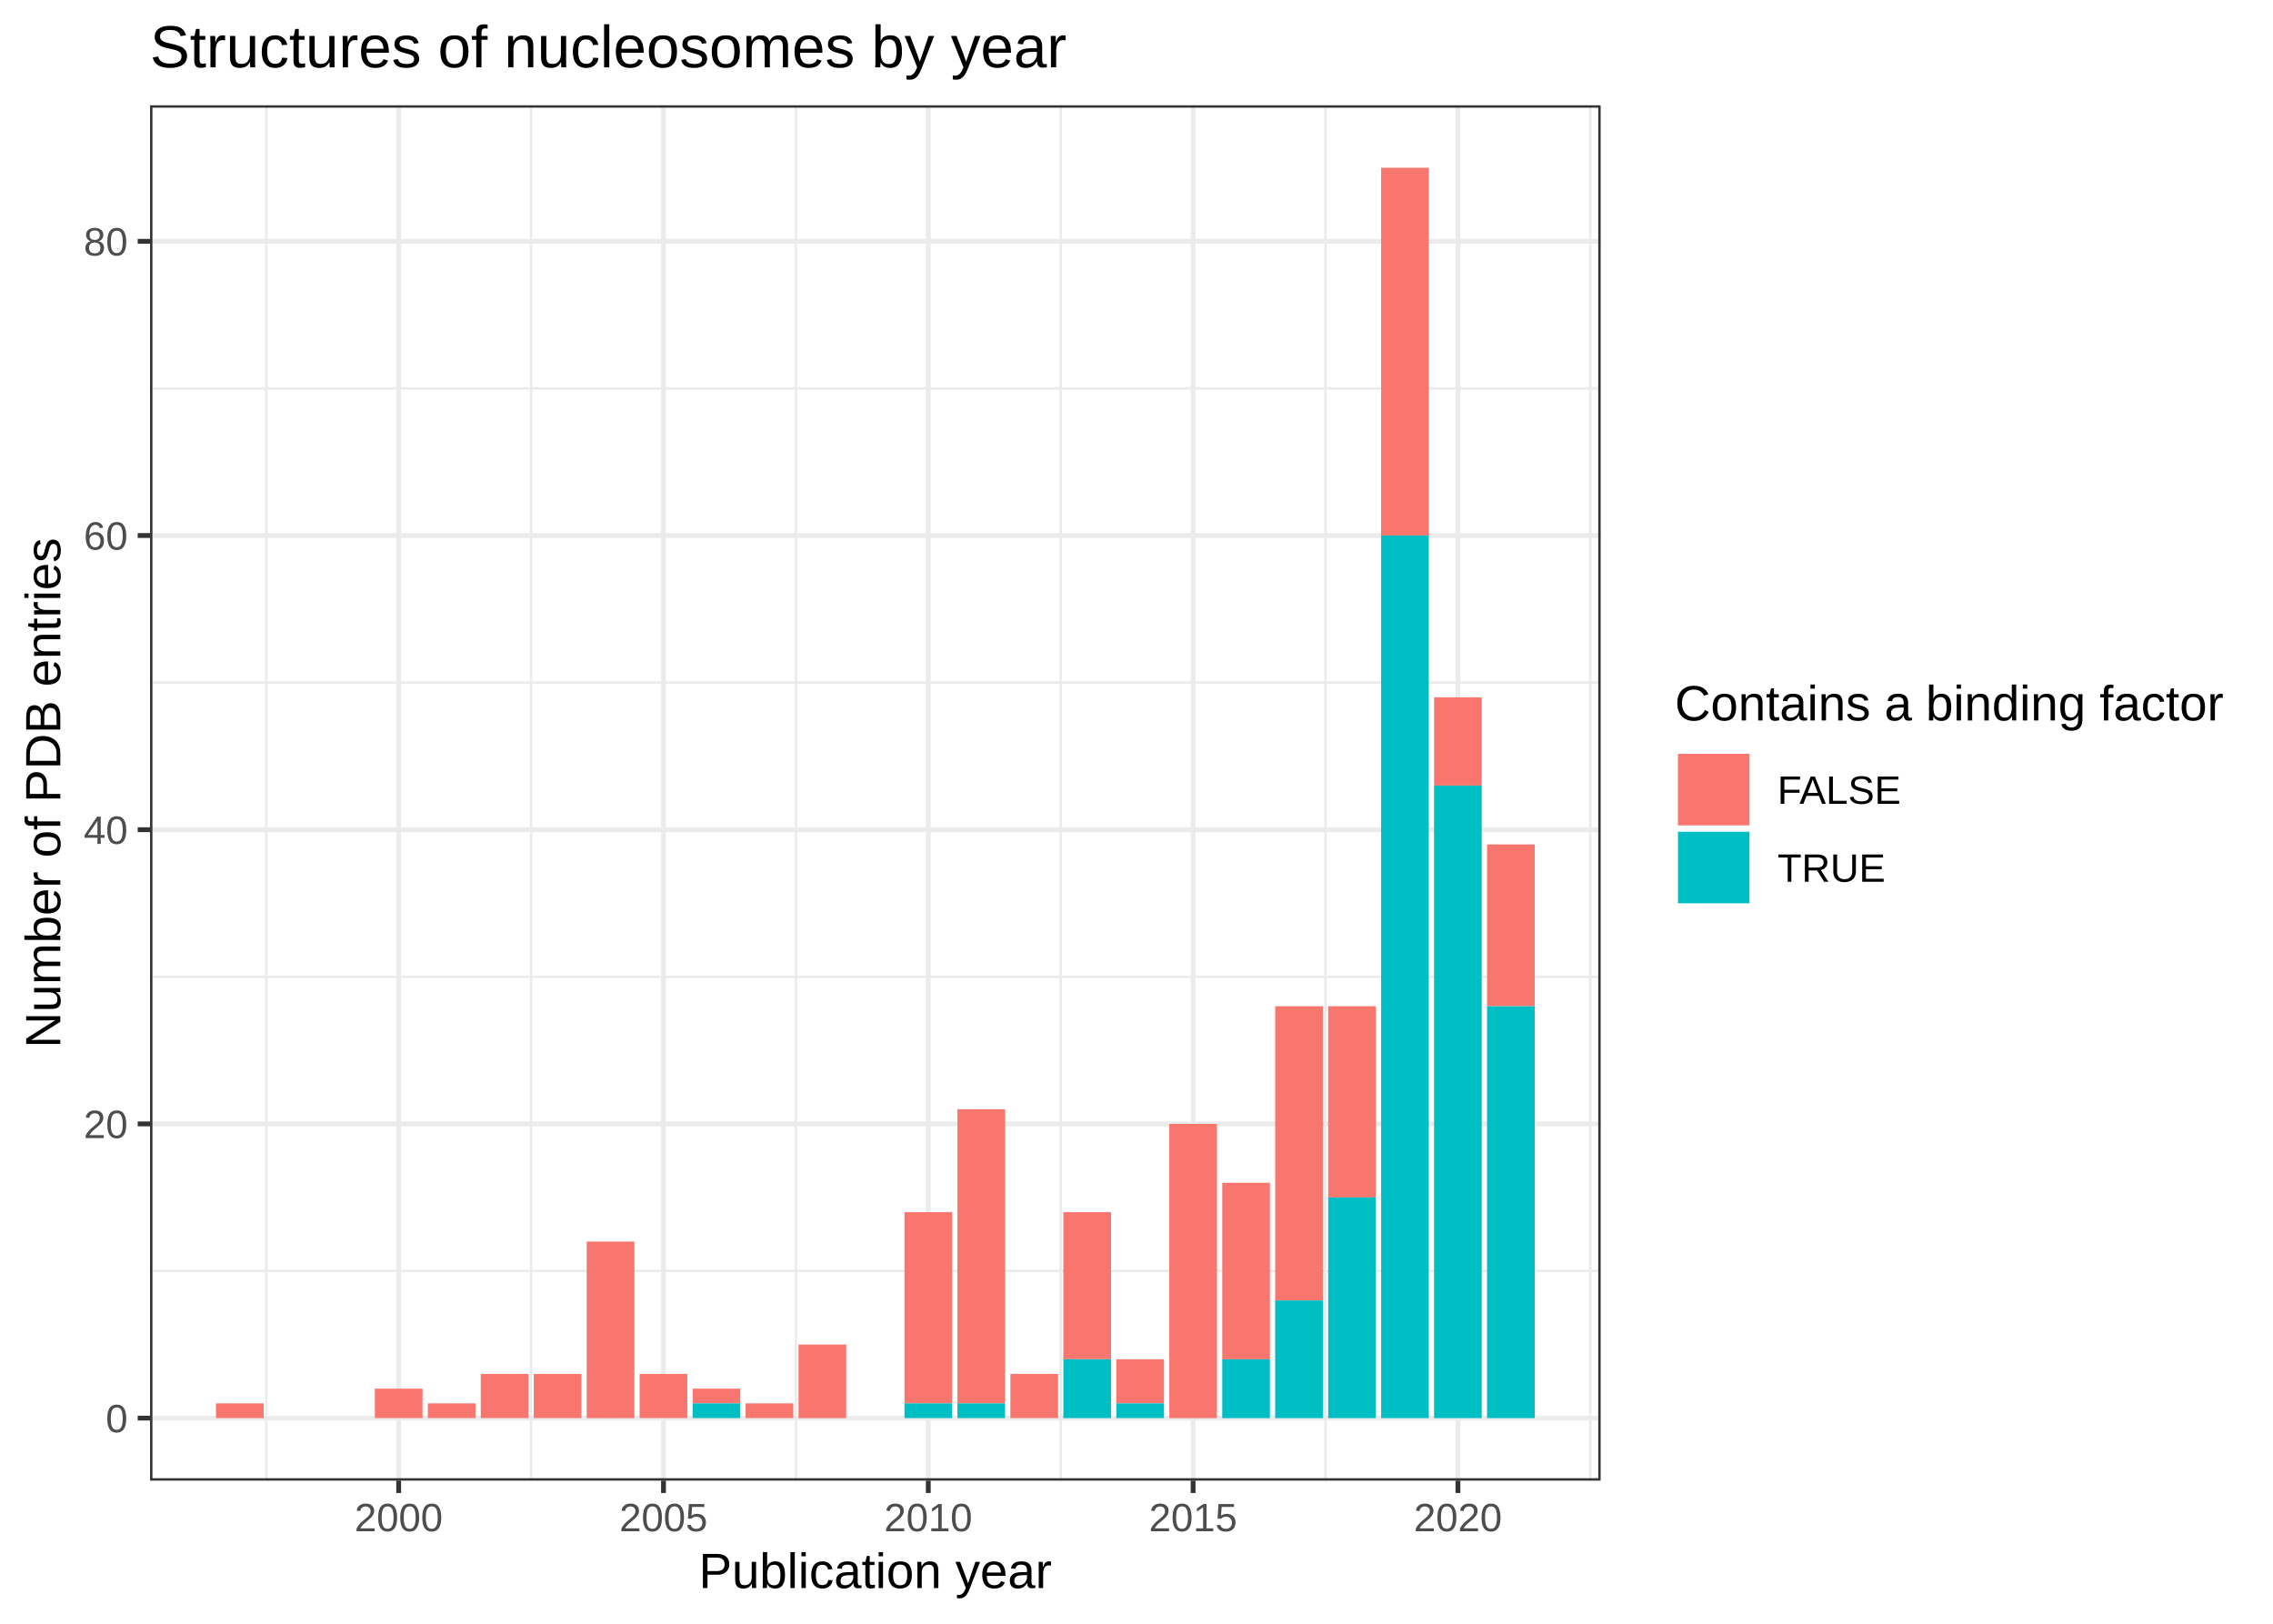
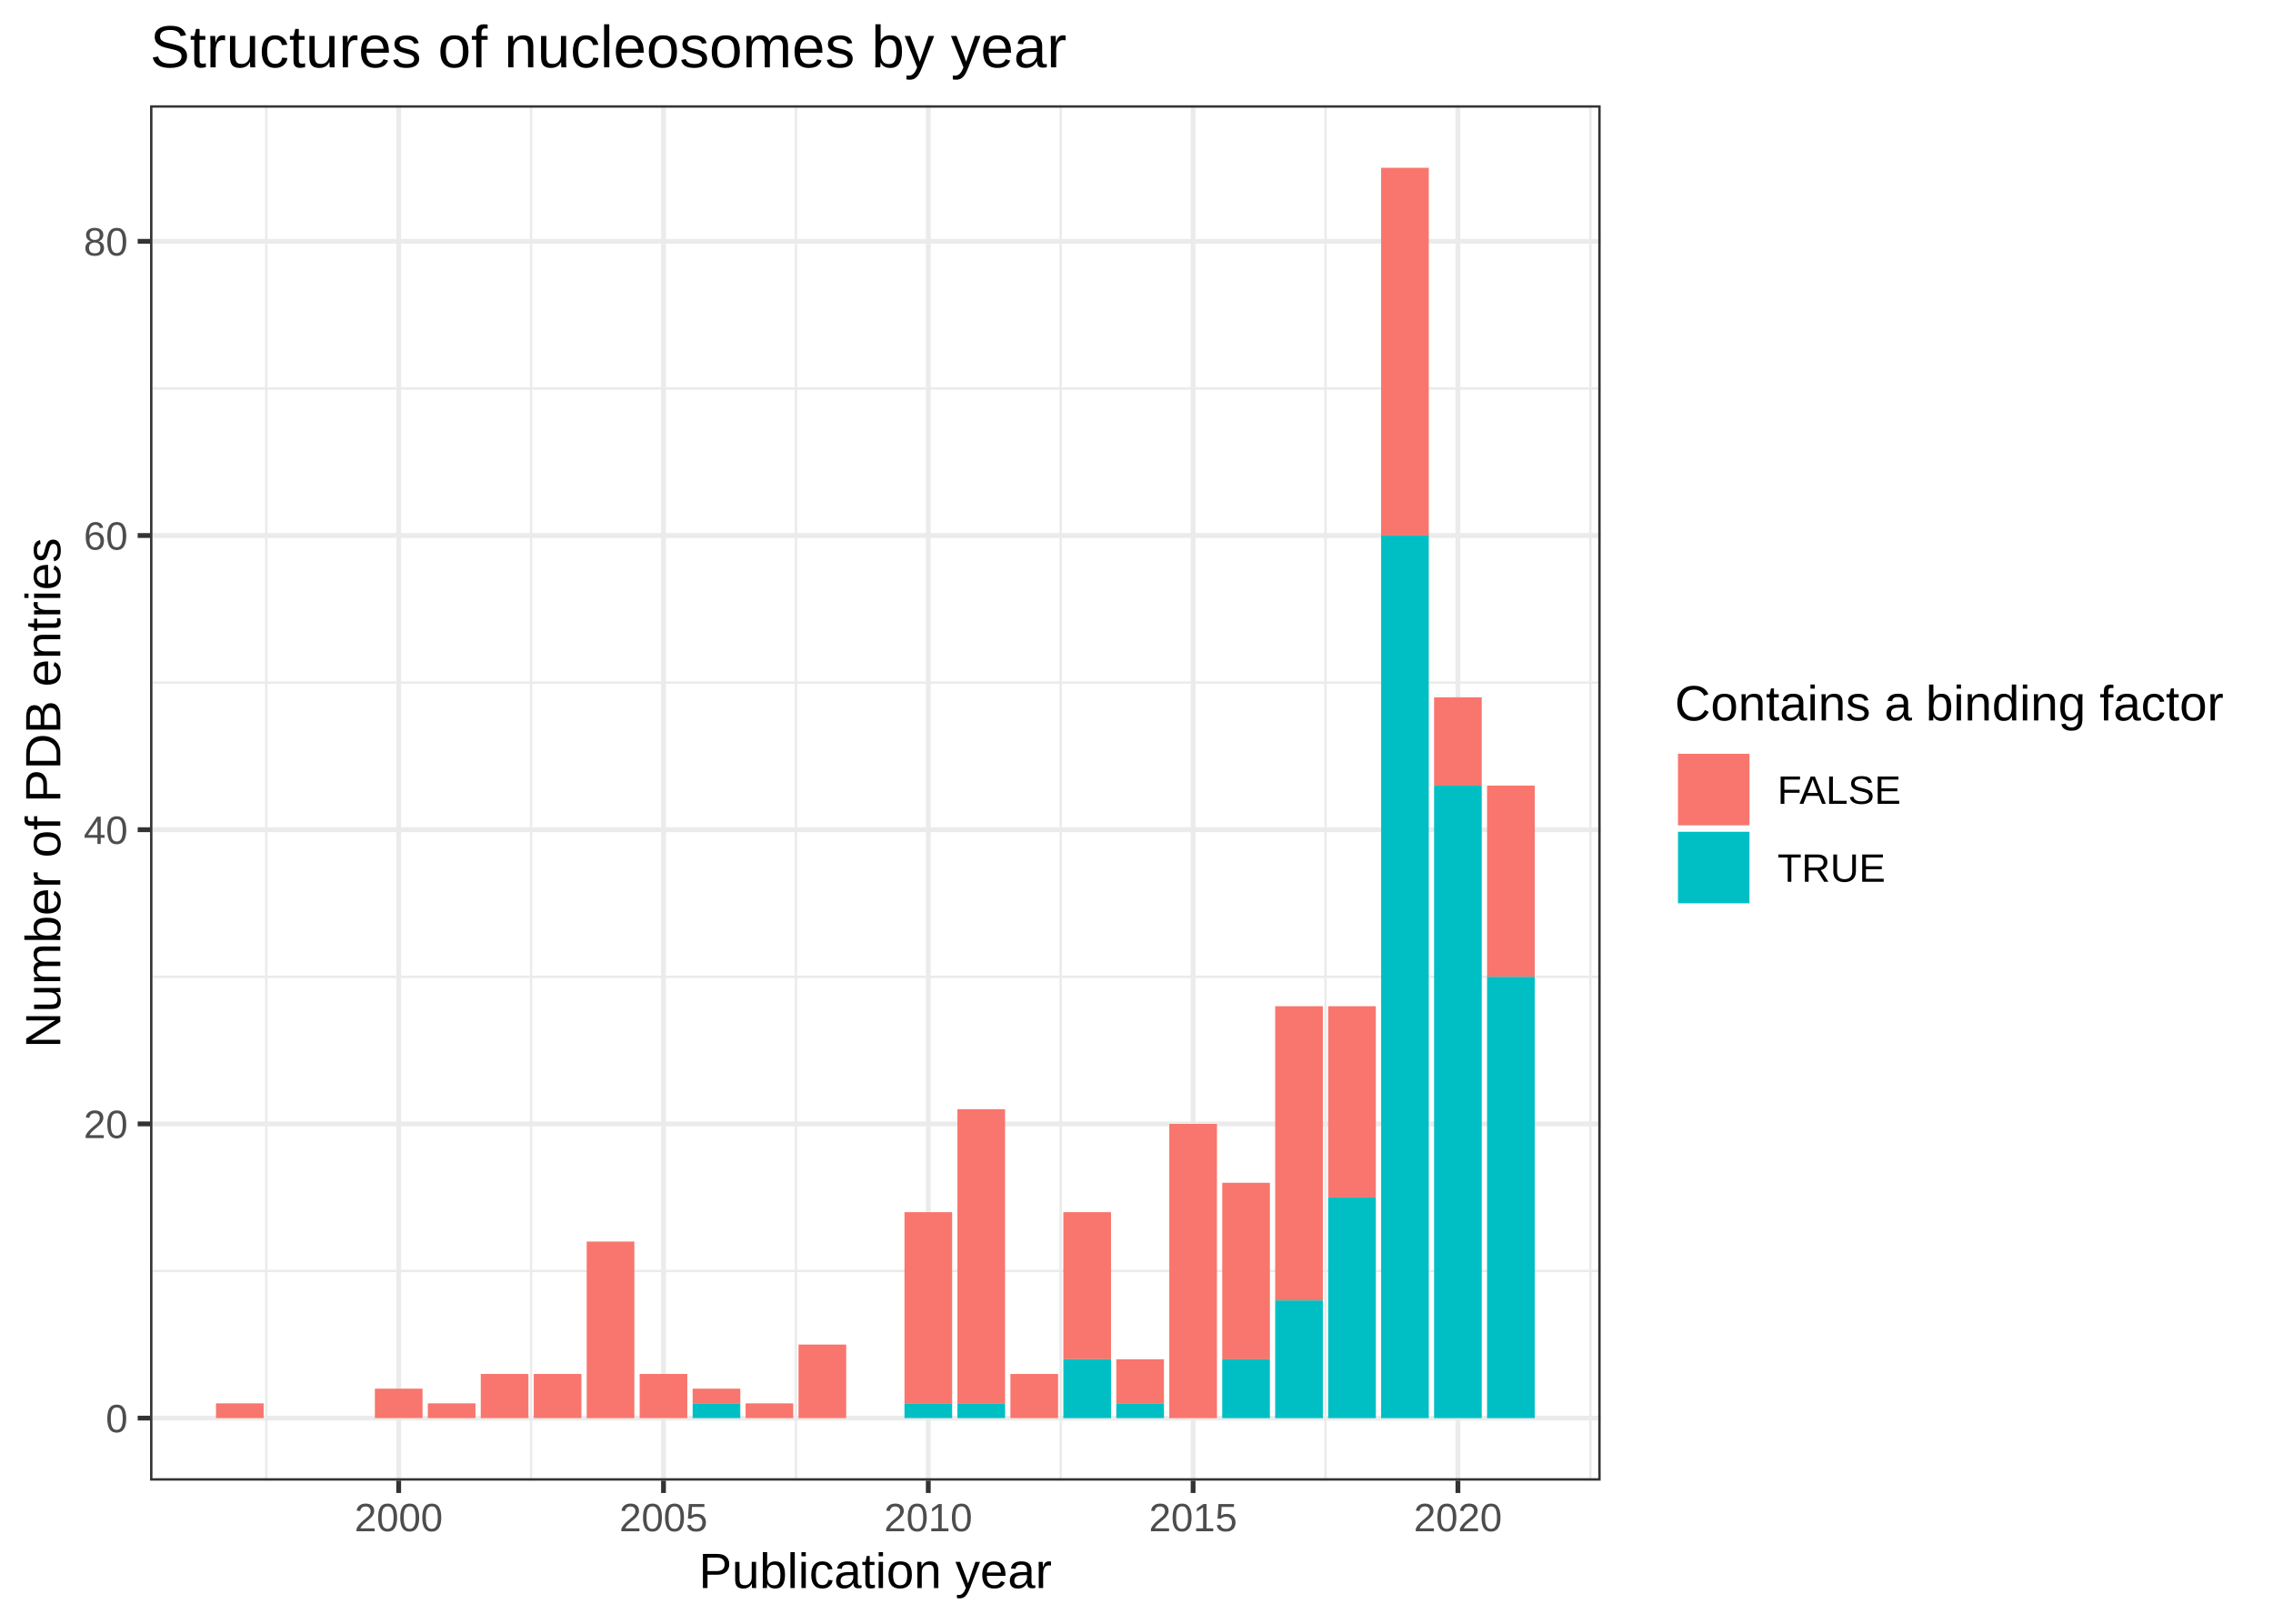
<svg xmlns="http://www.w3.org/2000/svg" class="svglite" width="504.00pt" height="360.00pt" viewBox="0 0 504.00 360.00">
  <defs>
    <style type="text/css">
    .svglite line, .svglite polyline, .svglite polygon, .svglite path, .svglite rect, .svglite circle {
      fill: none;
      stroke: #000000;
      stroke-linecap: round;
      stroke-linejoin: round;
      stroke-miterlimit: 10.00;
    }
  </style>
  </defs>
  <rect width="100%" height="100%" style="stroke: none; fill: #FFFFFF;" />
  <defs>
    <clipPath id="cpMC4wMHw1MDQuMDB8MC4wMHwzNjAuMDA=">
      <rect x="0.00" y="0.00" width="504.00" height="360.00" />
    </clipPath>
  </defs>
  <g clip-path="url(#cpMC4wMHw1MDQuMDB8MC4wMHwzNjAuMDA=)">
    <rect x="0" y="0.00" width="504.00" height="360.00" style="stroke-width: 1.07; stroke: #FFFFFF; fill: #FFFFFF;" />
  </g>
  <defs>
    <clipPath id="cpMzMuMjd8MzU0LjkyfDIzLjM0fDMyOC4yNw==">
      <rect x="33.27" y="23.34" width="321.65" height="304.93" />
    </clipPath>
  </defs>
  <g clip-path="url(#cpMzMuMjd8MzU0LjkyfDIzLjM0fDMyOC4yNw==)">
    <rect x="33.27" y="23.34" width="321.65" height="304.93" style="stroke-width: 1.07; stroke: none; fill: #FFFFFF;" />
    <polyline points="33.27,281.79 354.92,281.79 " style="stroke-width: 0.53; stroke: #EBEBEB; stroke-linecap: butt;" />
    <polyline points="33.27,216.57 354.92,216.57 " style="stroke-width: 0.53; stroke: #EBEBEB; stroke-linecap: butt;" />
    <polyline points="33.27,151.34 354.92,151.34 " style="stroke-width: 0.53; stroke: #EBEBEB; stroke-linecap: butt;" />
    <polyline points="33.27,86.12 354.92,86.12 " style="stroke-width: 0.53; stroke: #EBEBEB; stroke-linecap: butt;" />
    <polyline points="59.04,328.27 59.04,23.34 " style="stroke-width: 0.53; stroke: #EBEBEB; stroke-linecap: butt;" />
    <polyline points="117.76,328.27 117.76,23.34 " style="stroke-width: 0.53; stroke: #EBEBEB; stroke-linecap: butt;" />
    <polyline points="176.48,328.27 176.48,23.34 " style="stroke-width: 0.53; stroke: #EBEBEB; stroke-linecap: butt;" />
    <polyline points="235.19,328.27 235.19,23.34 " style="stroke-width: 0.53; stroke: #EBEBEB; stroke-linecap: butt;" />
    <polyline points="293.91,328.27 293.91,23.34 " style="stroke-width: 0.53; stroke: #EBEBEB; stroke-linecap: butt;" />
    <polyline points="352.63,328.27 352.63,23.34 " style="stroke-width: 0.53; stroke: #EBEBEB; stroke-linecap: butt;" />
    <polyline points="33.27,314.41 354.92,314.41 " style="stroke-width: 1.07; stroke: #EBEBEB; stroke-linecap: butt;" />
    <polyline points="33.27,249.18 354.92,249.18 " style="stroke-width: 1.07; stroke: #EBEBEB; stroke-linecap: butt;" />
    <polyline points="33.27,183.95 354.92,183.95 " style="stroke-width: 1.07; stroke: #EBEBEB; stroke-linecap: butt;" />
    <polyline points="33.27,118.73 354.92,118.73 " style="stroke-width: 1.07; stroke: #EBEBEB; stroke-linecap: butt;" />
    <polyline points="33.27,53.50 354.92,53.50 " style="stroke-width: 1.07; stroke: #EBEBEB; stroke-linecap: butt;" />
    <polyline points="88.40,328.27 88.40,23.34 " style="stroke-width: 1.07; stroke: #EBEBEB; stroke-linecap: butt;" />
    <polyline points="147.12,328.27 147.12,23.34 " style="stroke-width: 1.07; stroke: #EBEBEB; stroke-linecap: butt;" />
    <polyline points="205.83,328.27 205.83,23.34 " style="stroke-width: 1.07; stroke: #EBEBEB; stroke-linecap: butt;" />
    <polyline points="264.55,328.27 264.55,23.34 " style="stroke-width: 1.07; stroke: #EBEBEB; stroke-linecap: butt;" />
    <polyline points="323.27,328.27 323.27,23.34 " style="stroke-width: 1.07; stroke: #EBEBEB; stroke-linecap: butt;" />
    <rect x="47.89" y="311.14" width="10.57" height="3.26" style="stroke-width: 1.07; stroke: none; stroke-linecap: square; stroke-linejoin: miter; fill: #F8766D;" />
    <rect x="83.12" y="307.88" width="10.57" height="6.52" style="stroke-width: 1.07; stroke: none; stroke-linecap: square; stroke-linejoin: miter; fill: #F8766D;" />
    <rect x="94.86" y="311.14" width="10.57" height="3.26" style="stroke-width: 1.07; stroke: none; stroke-linecap: square; stroke-linejoin: miter; fill: #F8766D;" />
    <rect x="106.60" y="304.62" width="10.57" height="9.78" style="stroke-width: 1.07; stroke: none; stroke-linecap: square; stroke-linejoin: miter; fill: #F8766D;" />
    <rect x="118.35" y="304.62" width="10.57" height="9.78" style="stroke-width: 1.07; stroke: none; stroke-linecap: square; stroke-linejoin: miter; fill: #F8766D;" />
    <rect x="130.09" y="275.27" width="10.57" height="39.14" style="stroke-width: 1.07; stroke: none; stroke-linecap: square; stroke-linejoin: miter; fill: #F8766D;" />
    <rect x="141.83" y="304.62" width="10.57" height="9.78" style="stroke-width: 1.07; stroke: none; stroke-linecap: square; stroke-linejoin: miter; fill: #F8766D;" />
    <rect x="153.58" y="307.88" width="10.57" height="3.26" style="stroke-width: 1.07; stroke: none; stroke-linecap: square; stroke-linejoin: miter; fill: #F8766D;" />
    <rect x="165.32" y="311.14" width="10.57" height="3.26" style="stroke-width: 1.07; stroke: none; stroke-linecap: square; stroke-linejoin: miter; fill: #F8766D;" />
    <rect x="177.06" y="298.10" width="10.57" height="16.31" style="stroke-width: 1.07; stroke: none; stroke-linecap: square; stroke-linejoin: miter; fill: #F8766D;" />
    <rect x="200.55" y="268.75" width="10.57" height="42.40" style="stroke-width: 1.07; stroke: none; stroke-linecap: square; stroke-linejoin: miter; fill: #F8766D;" />
    <rect x="212.29" y="245.92" width="10.57" height="65.23" style="stroke-width: 1.07; stroke: none; stroke-linecap: square; stroke-linejoin: miter; fill: #F8766D;" />
    <rect x="224.04" y="304.62" width="10.57" height="9.78" style="stroke-width: 1.07; stroke: none; stroke-linecap: square; stroke-linejoin: miter; fill: #F8766D;" />
    <rect x="235.78" y="268.75" width="10.57" height="32.61" style="stroke-width: 1.07; stroke: none; stroke-linecap: square; stroke-linejoin: miter; fill: #F8766D;" />
    <rect x="247.52" y="301.36" width="10.57" height="9.78" style="stroke-width: 1.07; stroke: none; stroke-linecap: square; stroke-linejoin: miter; fill: #F8766D;" />
    <rect x="259.27" y="249.18" width="10.57" height="65.23" style="stroke-width: 1.07; stroke: none; stroke-linecap: square; stroke-linejoin: miter; fill: #F8766D;" />
    <rect x="271.01" y="262.23" width="10.57" height="39.14" style="stroke-width: 1.07; stroke: none; stroke-linecap: square; stroke-linejoin: miter; fill: #F8766D;" />
    <rect x="282.75" y="223.09" width="10.57" height="65.23" style="stroke-width: 1.07; stroke: none; stroke-linecap: square; stroke-linejoin: miter; fill: #F8766D;" />
    <rect x="294.50" y="223.09" width="10.57" height="42.40" style="stroke-width: 1.07; stroke: none; stroke-linecap: square; stroke-linejoin: miter; fill: #F8766D;" />
    <rect x="306.24" y="37.20" width="10.57" height="81.53" style="stroke-width: 1.07; stroke: none; stroke-linecap: square; stroke-linejoin: miter; fill: #F8766D;" />
    <rect x="317.98" y="154.60" width="10.57" height="19.57" style="stroke-width: 1.07; stroke: none; stroke-linecap: square; stroke-linejoin: miter; fill: #F8766D;" />
-     <rect x="329.73" y="187.22" width="10.57" height="35.87" style="stroke-width: 1.07; stroke: none; stroke-linecap: square; stroke-linejoin: miter; fill: #F8766D;" />
+     <rect x="329.73" y="174.17" width="10.57" height="42.40" style="stroke-width: 1.07; stroke: none; stroke-linecap: square; stroke-linejoin: miter; fill: #F8766D;" />
    <rect x="153.58" y="311.14" width="10.57" height="3.26" style="stroke-width: 1.07; stroke: none; stroke-linecap: square; stroke-linejoin: miter; fill: #00BFC4;" />
    <rect x="200.55" y="311.14" width="10.57" height="3.26" style="stroke-width: 1.07; stroke: none; stroke-linecap: square; stroke-linejoin: miter; fill: #00BFC4;" />
    <rect x="212.29" y="311.14" width="10.57" height="3.26" style="stroke-width: 1.07; stroke: none; stroke-linecap: square; stroke-linejoin: miter; fill: #00BFC4;" />
    <rect x="235.78" y="301.36" width="10.57" height="13.05" style="stroke-width: 1.07; stroke: none; stroke-linecap: square; stroke-linejoin: miter; fill: #00BFC4;" />
    <rect x="247.52" y="311.14" width="10.57" height="3.26" style="stroke-width: 1.07; stroke: none; stroke-linecap: square; stroke-linejoin: miter; fill: #00BFC4;" />
    <rect x="271.01" y="301.36" width="10.57" height="13.05" style="stroke-width: 1.07; stroke: none; stroke-linecap: square; stroke-linejoin: miter; fill: #00BFC4;" />
    <rect x="282.75" y="288.32" width="10.57" height="26.09" style="stroke-width: 1.07; stroke: none; stroke-linecap: square; stroke-linejoin: miter; fill: #00BFC4;" />
    <rect x="294.50" y="265.49" width="10.57" height="48.92" style="stroke-width: 1.07; stroke: none; stroke-linecap: square; stroke-linejoin: miter; fill: #00BFC4;" />
    <rect x="306.24" y="118.73" width="10.57" height="195.68" style="stroke-width: 1.07; stroke: none; stroke-linecap: square; stroke-linejoin: miter; fill: #00BFC4;" />
    <rect x="317.98" y="174.17" width="10.57" height="140.24" style="stroke-width: 1.07; stroke: none; stroke-linecap: square; stroke-linejoin: miter; fill: #00BFC4;" />
-     <rect x="329.73" y="223.09" width="10.57" height="91.32" style="stroke-width: 1.07; stroke: none; stroke-linecap: square; stroke-linejoin: miter; fill: #00BFC4;" />
+     <rect x="329.73" y="216.57" width="10.57" height="97.84" style="stroke-width: 1.07; stroke: none; stroke-linecap: square; stroke-linejoin: miter; fill: #00BFC4;" />
    <rect x="33.27" y="23.34" width="321.65" height="304.93" style="stroke-width: 1.07; stroke: #333333;" />
  </g>
  <g clip-path="url(#cpMC4wMHw1MDQuMDB8MC4wMHwzNjAuMDA=)">
    <text x="28.34" y="317.56" text-anchor="end" style="font-size: 8.80px; fill: #4D4D4D; font-family: Arial;" textLength="4.90px" lengthAdjust="spacingAndGlyphs">0</text>
    <text x="28.34" y="252.33" text-anchor="end" style="font-size: 8.80px; fill: #4D4D4D; font-family: Arial;" textLength="9.79px" lengthAdjust="spacingAndGlyphs">20</text>
    <text x="28.34" y="187.11" text-anchor="end" style="font-size: 8.80px; fill: #4D4D4D; font-family: Arial;" textLength="9.79px" lengthAdjust="spacingAndGlyphs">40</text>
    <text x="28.34" y="121.88" text-anchor="end" style="font-size: 8.80px; fill: #4D4D4D; font-family: Arial;" textLength="9.79px" lengthAdjust="spacingAndGlyphs">60</text>
    <text x="28.34" y="56.66" text-anchor="end" style="font-size: 8.80px; fill: #4D4D4D; font-family: Arial;" textLength="9.79px" lengthAdjust="spacingAndGlyphs">80</text>
    <polyline points="30.53,314.41 33.27,314.41 " style="stroke-width: 1.07; stroke: #333333; stroke-linecap: butt;" />
    <polyline points="30.53,249.18 33.27,249.18 " style="stroke-width: 1.07; stroke: #333333; stroke-linecap: butt;" />
    <polyline points="30.53,183.95 33.27,183.95 " style="stroke-width: 1.07; stroke: #333333; stroke-linecap: butt;" />
    <polyline points="30.53,118.73 33.27,118.73 " style="stroke-width: 1.07; stroke: #333333; stroke-linecap: butt;" />
    <polyline points="30.53,53.50 33.27,53.50 " style="stroke-width: 1.07; stroke: #333333; stroke-linecap: butt;" />
    <polyline points="88.40,331.01 88.40,328.27 " style="stroke-width: 1.07; stroke: #333333; stroke-linecap: butt;" />
    <polyline points="147.12,331.01 147.12,328.27 " style="stroke-width: 1.07; stroke: #333333; stroke-linecap: butt;" />
    <polyline points="205.83,331.01 205.83,328.27 " style="stroke-width: 1.07; stroke: #333333; stroke-linecap: butt;" />
    <polyline points="264.55,331.01 264.55,328.27 " style="stroke-width: 1.07; stroke: #333333; stroke-linecap: butt;" />
    <polyline points="323.27,331.01 323.27,328.27 " style="stroke-width: 1.07; stroke: #333333; stroke-linecap: butt;" />
    <text x="88.40" y="339.50" text-anchor="middle" style="font-size: 8.80px; fill: #4D4D4D; font-family: Arial;" textLength="19.58px" lengthAdjust="spacingAndGlyphs">2000</text>
    <text x="147.12" y="339.50" text-anchor="middle" style="font-size: 8.80px; fill: #4D4D4D; font-family: Arial;" textLength="19.58px" lengthAdjust="spacingAndGlyphs">2005</text>
    <text x="205.83" y="339.50" text-anchor="middle" style="font-size: 8.80px; fill: #4D4D4D; font-family: Arial;" textLength="19.58px" lengthAdjust="spacingAndGlyphs">2010</text>
    <text x="264.55" y="339.50" text-anchor="middle" style="font-size: 8.80px; fill: #4D4D4D; font-family: Arial;" textLength="19.58px" lengthAdjust="spacingAndGlyphs">2015</text>
    <text x="323.27" y="339.50" text-anchor="middle" style="font-size: 8.80px; fill: #4D4D4D; font-family: Arial;" textLength="19.58px" lengthAdjust="spacingAndGlyphs">2020</text>
    <text x="194.09" y="352.09" text-anchor="middle" style="font-size: 11.00px; font-family: Arial;" textLength="78.27px" lengthAdjust="spacingAndGlyphs">Publication year</text>
    <text transform="translate(13.37,175.80) rotate(-90)" text-anchor="middle" style="font-size: 11.00px; font-family: Arial;" textLength="113.10px" lengthAdjust="spacingAndGlyphs">Number of PDB entries</text>
    <rect x="365.87" y="145.14" width="132.65" height="61.32" style="stroke-width: 1.07; stroke: none; fill: #FFFFFF;" />
    <text x="371.35" y="159.73" style="font-size: 11.00px; font-family: Arial;" textLength="121.69px" lengthAdjust="spacingAndGlyphs">Contains a binding factor</text>
    <rect x="371.35" y="166.42" width="17.28" height="17.28" style="stroke-width: 1.07; stroke: none; fill: #FFFFFF;" />
    <rect x="372.06" y="167.13" width="15.86" height="15.86" style="stroke-width: 1.07; stroke: none; stroke-linecap: square; stroke-linejoin: miter; fill: #F8766D;" />
    <rect x="371.35" y="183.70" width="17.28" height="17.28" style="stroke-width: 1.07; stroke: none; fill: #FFFFFF;" />
    <rect x="372.06" y="184.41" width="15.86" height="15.86" style="stroke-width: 1.07; stroke: none; stroke-linecap: square; stroke-linejoin: miter; fill: #00BFC4;" />
    <text x="394.11" y="178.22" style="font-size: 8.80px; font-family: Arial;" textLength="27.87px" lengthAdjust="spacingAndGlyphs">FALSE</text>
    <text x="394.11" y="195.50" style="font-size: 8.80px; font-family: Arial;" textLength="23.94px" lengthAdjust="spacingAndGlyphs">TRUE</text>
    <text x="33.27" y="14.94" style="font-size: 13.20px; font-family: Arial;" textLength="203.09px" lengthAdjust="spacingAndGlyphs">Structures of nucleosomes by year</text>
  </g>
</svg>
